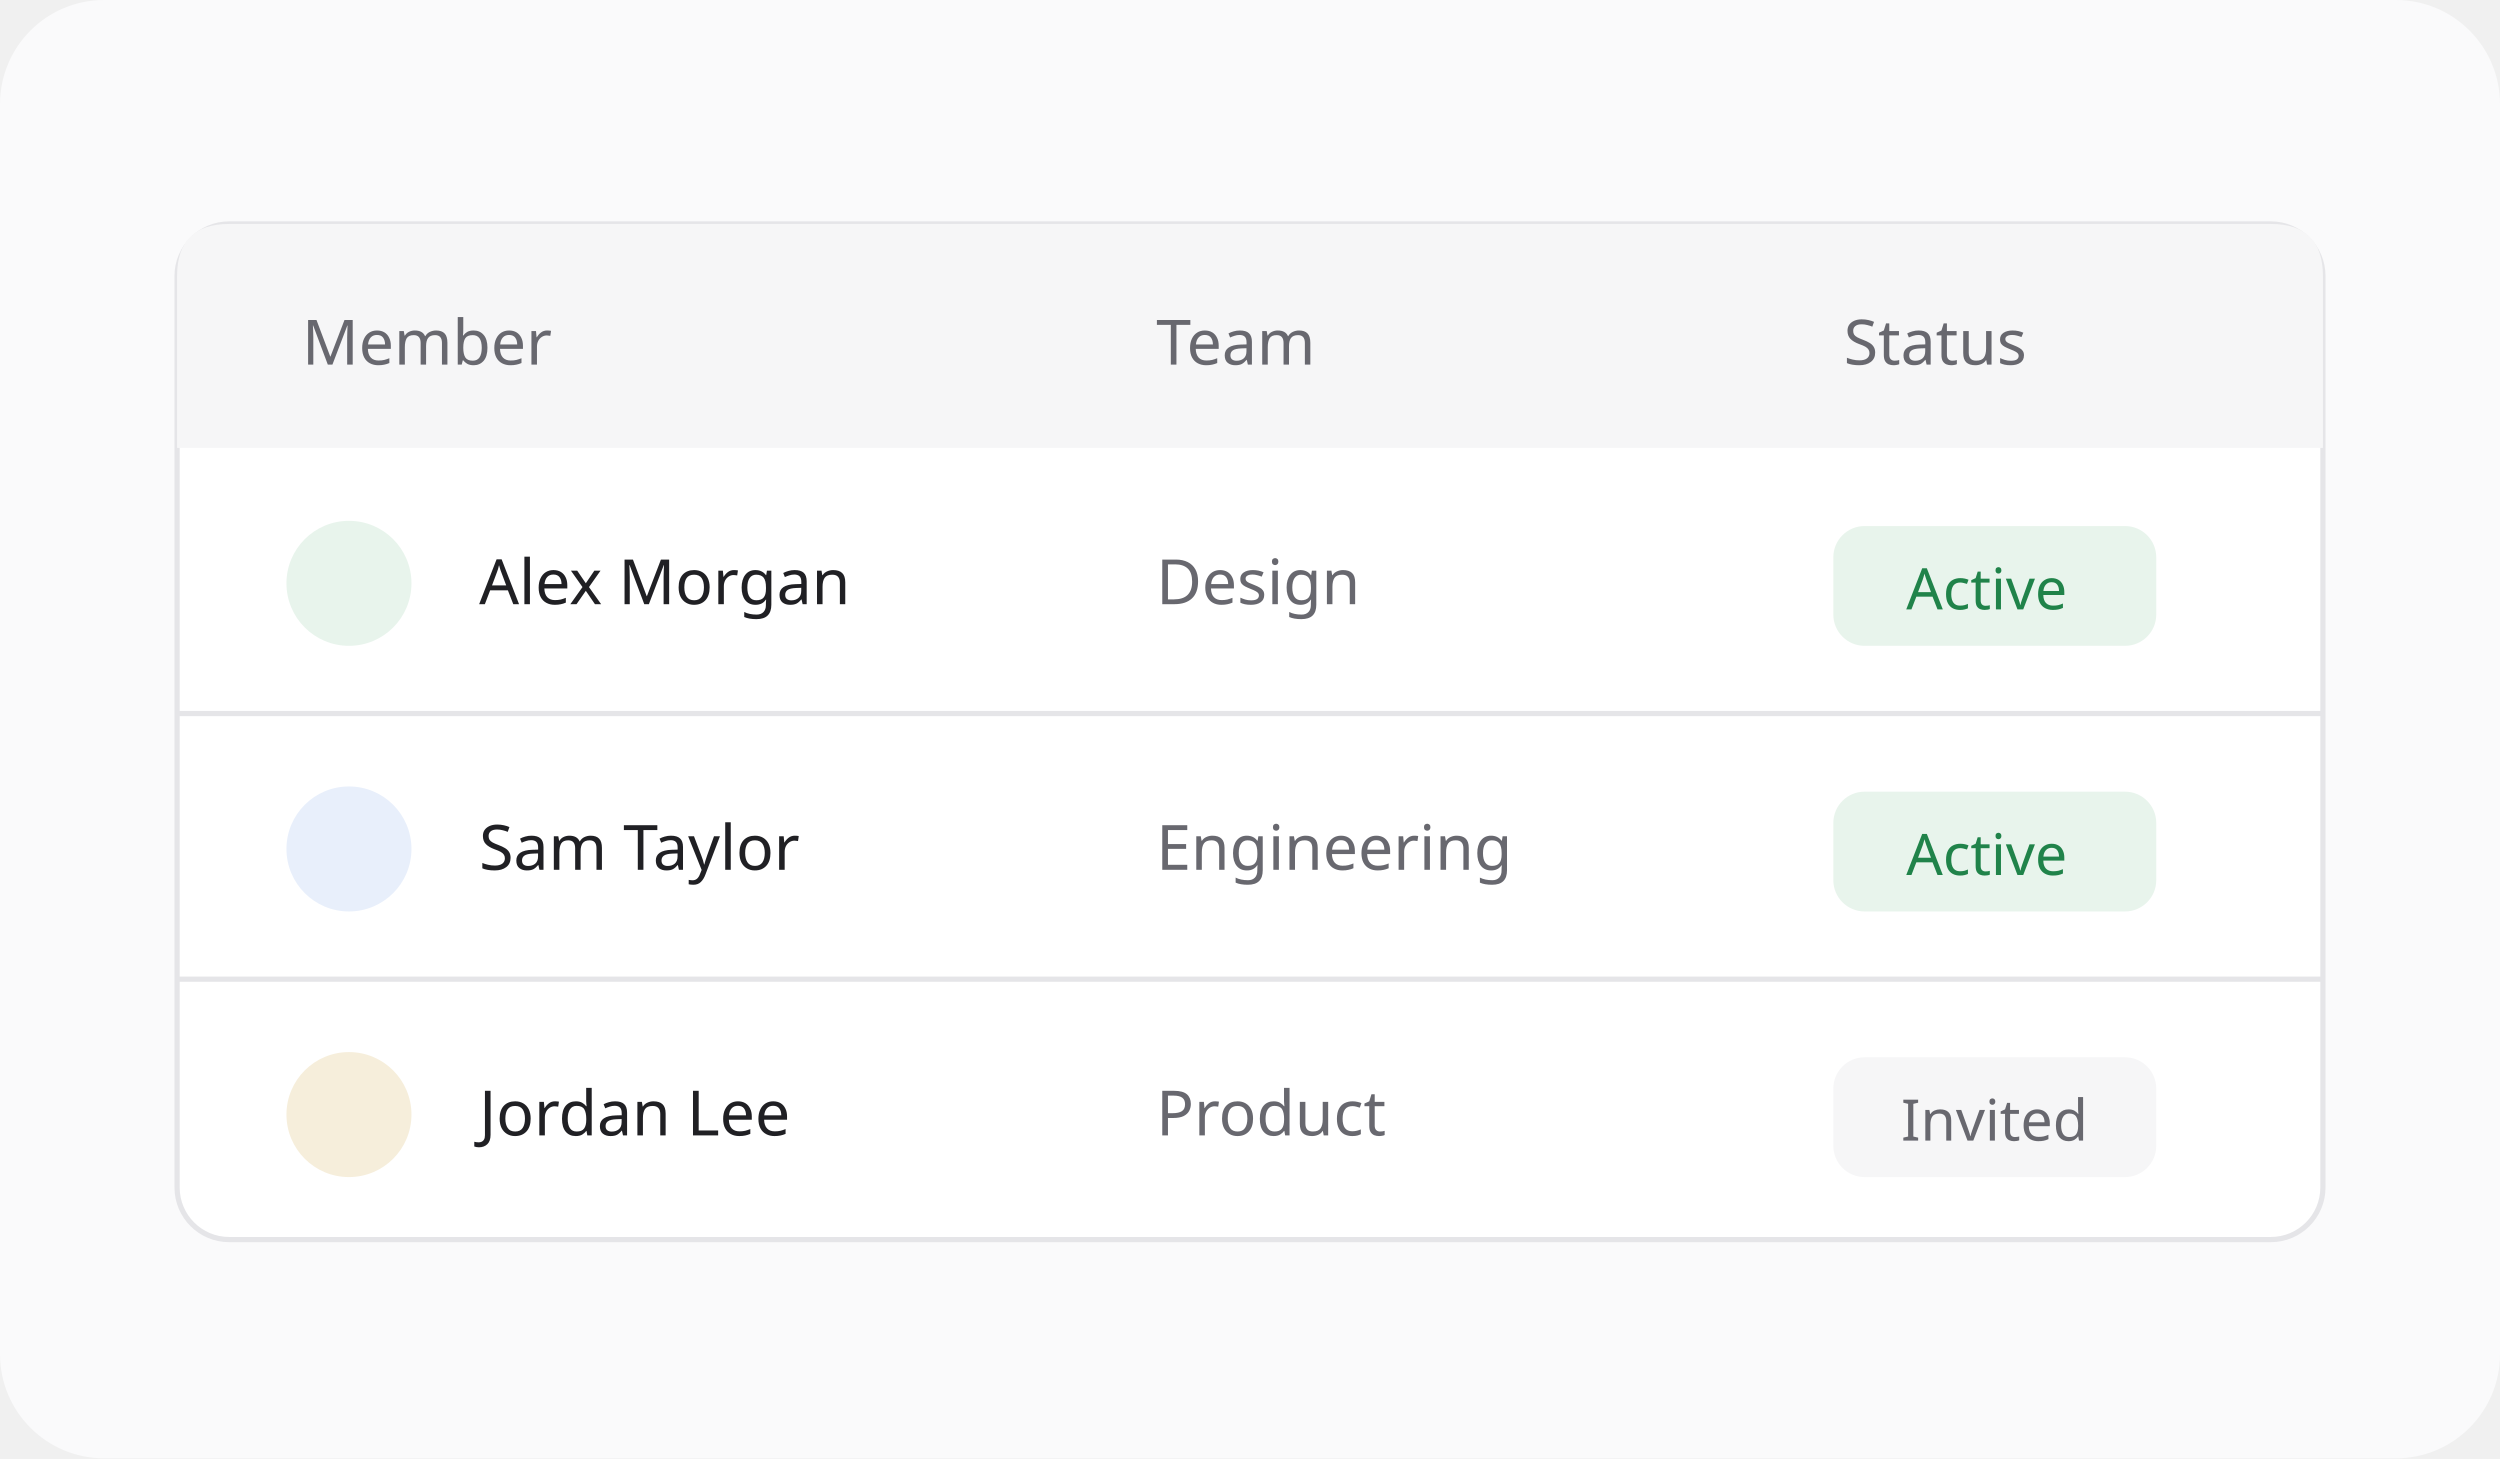
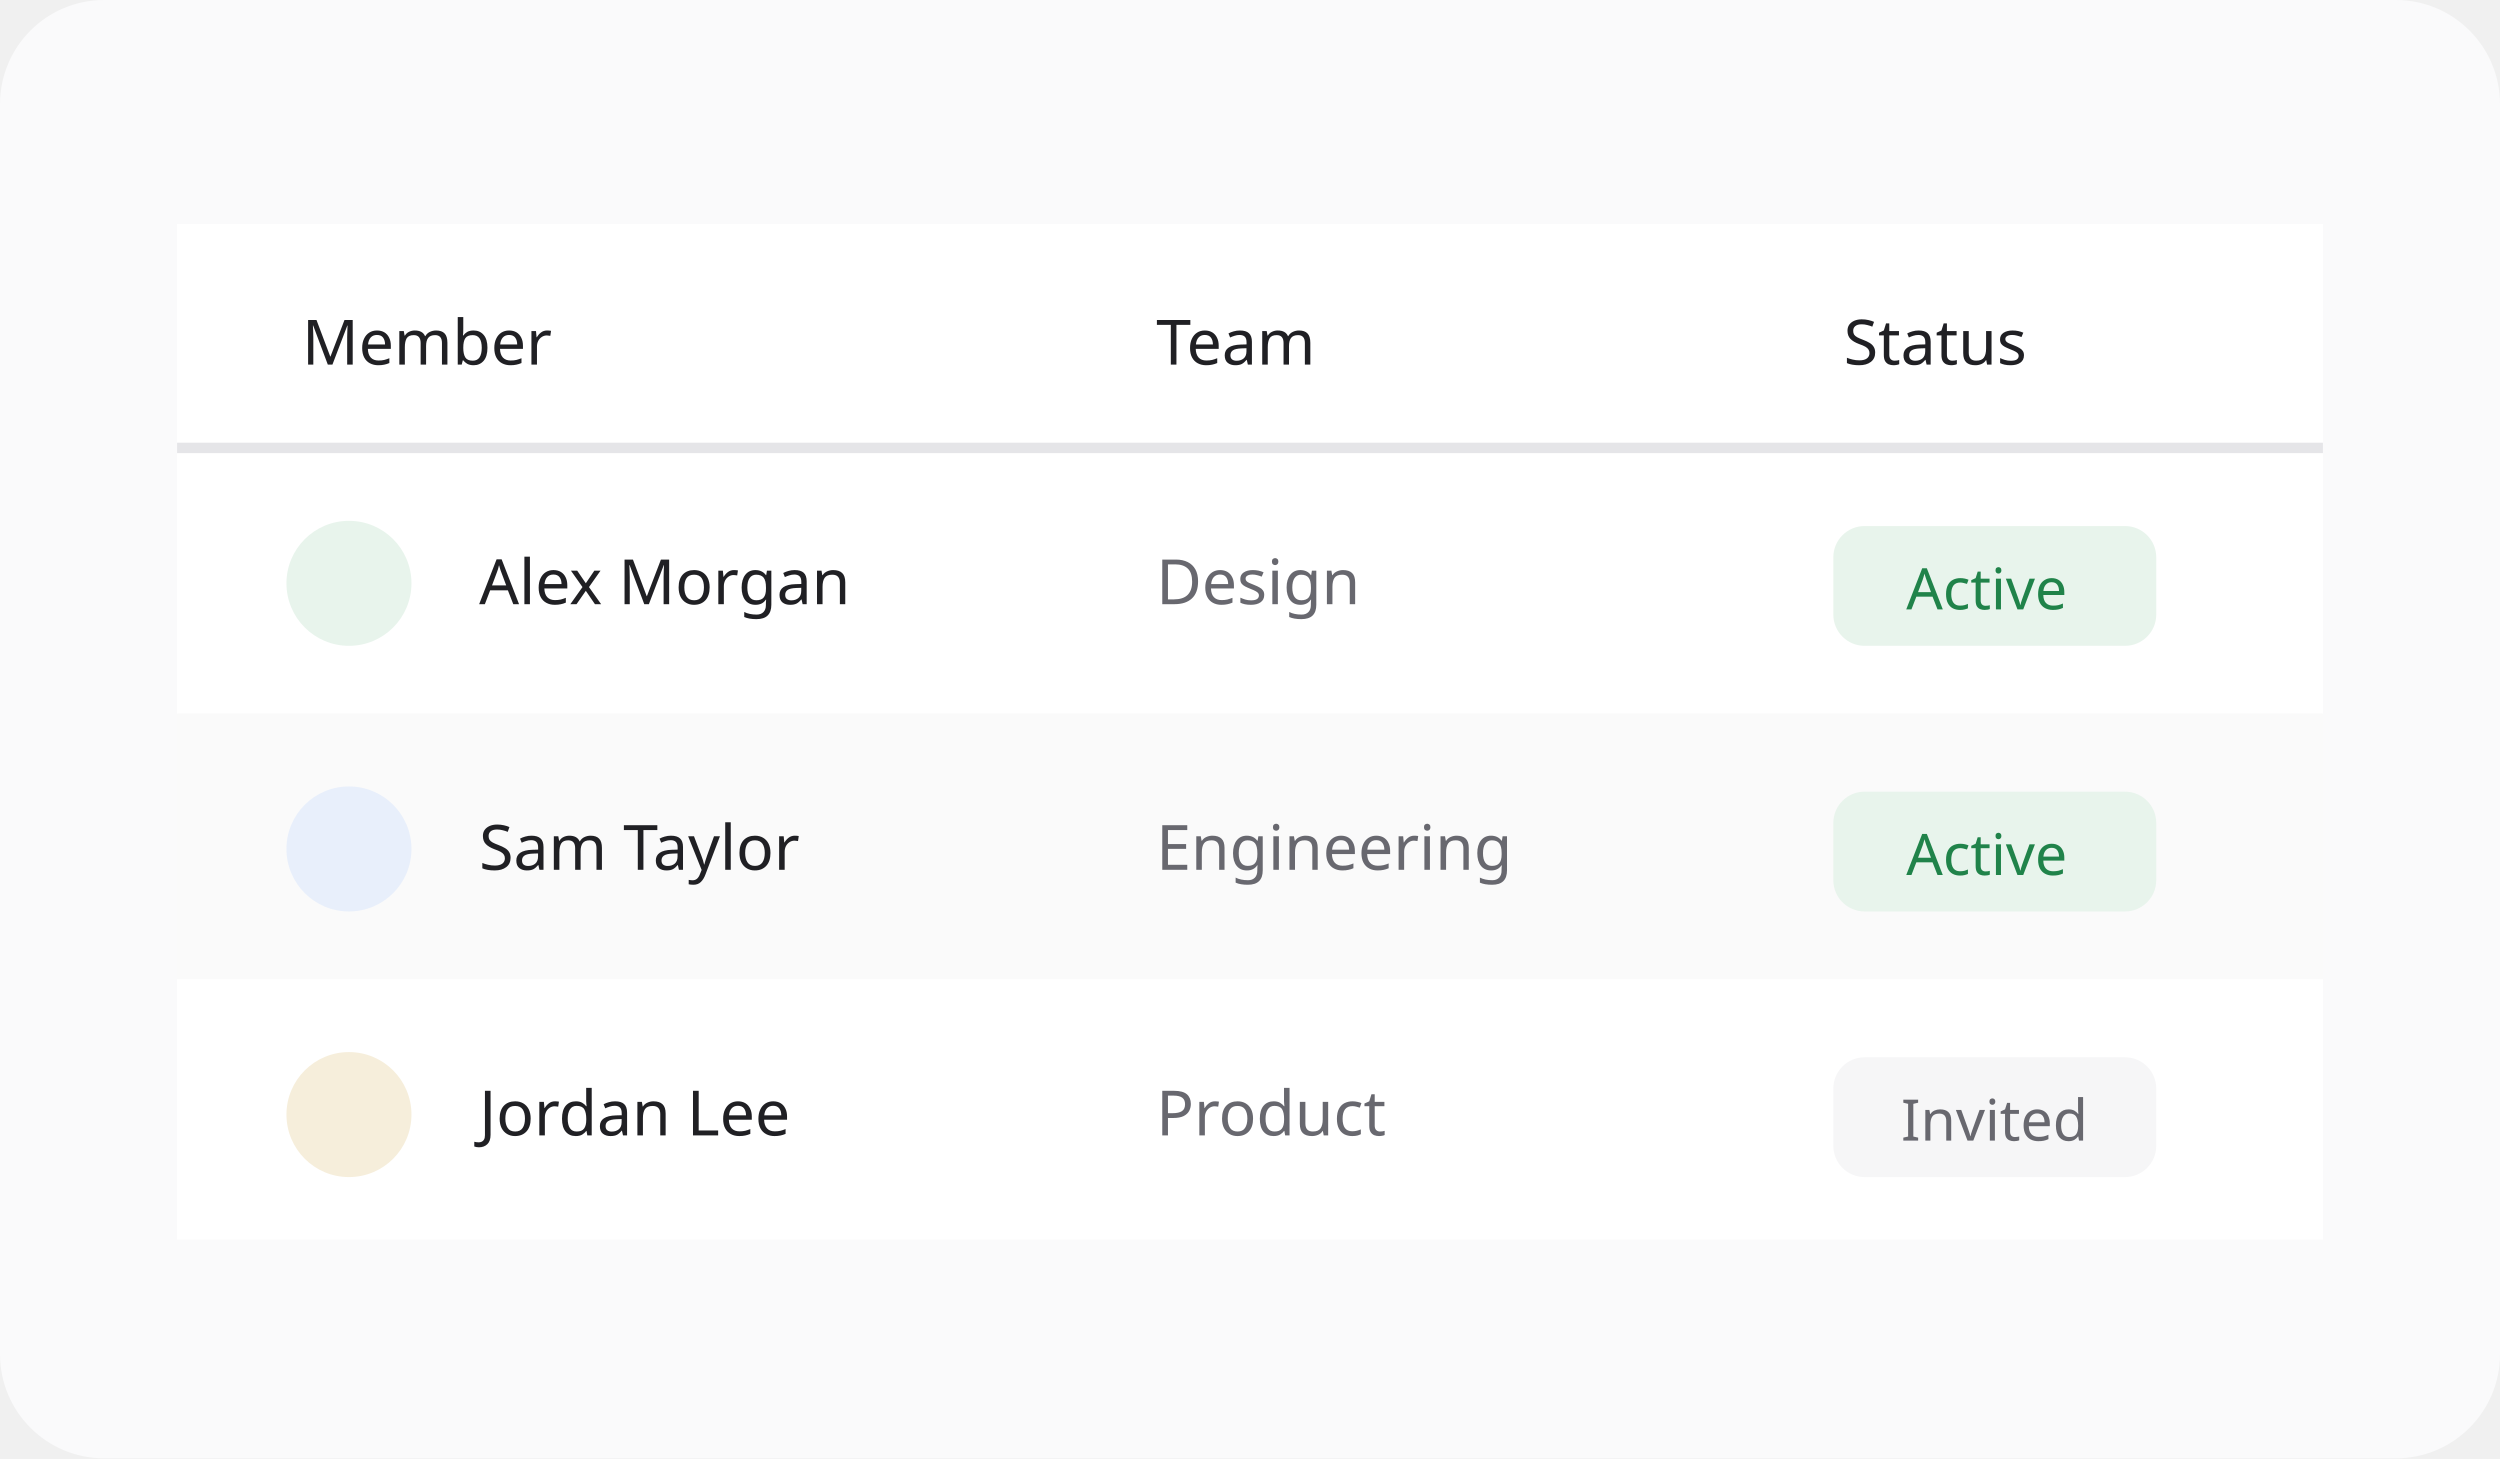
<svg xmlns="http://www.w3.org/2000/svg" viewBox="0 0 480 280" fill="none" role="img" aria-label="Table preview">
  <rect width="480" height="280" rx="20" fill="#FAFAFB" />
-   <rect x="34" y="43" width="412" height="195" rx="10" fill="white" stroke="#E5E5E8" />
-   <path d="M44 43H436Q446 43 446 53V86H34V53Q34 43 44 43Z" fill="#F6F6F7" />
-   <g fill="#68686F" font-family="system-ui,sans-serif" font-size="12" font-weight="500">
+   <rect x="34" y="43" width="412" height="195" fill="white" />
+   <g fill="#202024" font-family="system-ui,sans-serif" font-size="12" font-weight="500">
    <text x="58" y="70">Member</text>
    <text x="222" y="70">Team</text>
    <text x="354" y="70">Status</text>
  </g>
-   <path d="M34 137H446M34 188H446" stroke="#E5E5E8" />
+   <path d="M34 86H446" stroke="#E5E5E8" stroke-width="2" />
+   <path d="M34 137H446V188H34Z" fill="#F6F6F7" fill-opacity="0.5" />
  <circle cx="67" cy="112" r="12" fill="#E8F4EC" />
  <circle cx="67" cy="163" r="12" fill="#E8EFFB" />
  <circle cx="67" cy="214" r="12" fill="#F6EEDB" />
  <g fill="#202024" font-family="system-ui,sans-serif" font-size="12">
    <text x="92" y="116">Alex Morgan</text>
    <text x="92" y="167">Sam Taylor</text>
    <text x="92" y="218">Jordan Lee</text>
  </g>
  <g fill="#68686F" font-family="system-ui,sans-serif" font-size="12">
    <text x="222" y="116">Design</text>
    <text x="222" y="167">Engineering</text>
    <text x="222" y="218">Product</text>
  </g>
  <rect x="352" y="101" width="62" height="23" rx="6" fill="#E8F4EC" />
  <rect x="352" y="152" width="62" height="23" rx="6" fill="#E8F4EC" />
  <rect x="352" y="203" width="62" height="23" rx="6" fill="#F6F6F7" />
  <g fill="#20834A" font-family="system-ui,sans-serif" font-size="11">
    <text x="366" y="117">Active</text>
    <text x="366" y="168">Active</text>
  </g>
  <text x="365" y="219" fill="#68686F" font-family="system-ui,sans-serif" font-size="11">Invited</text>
</svg>
